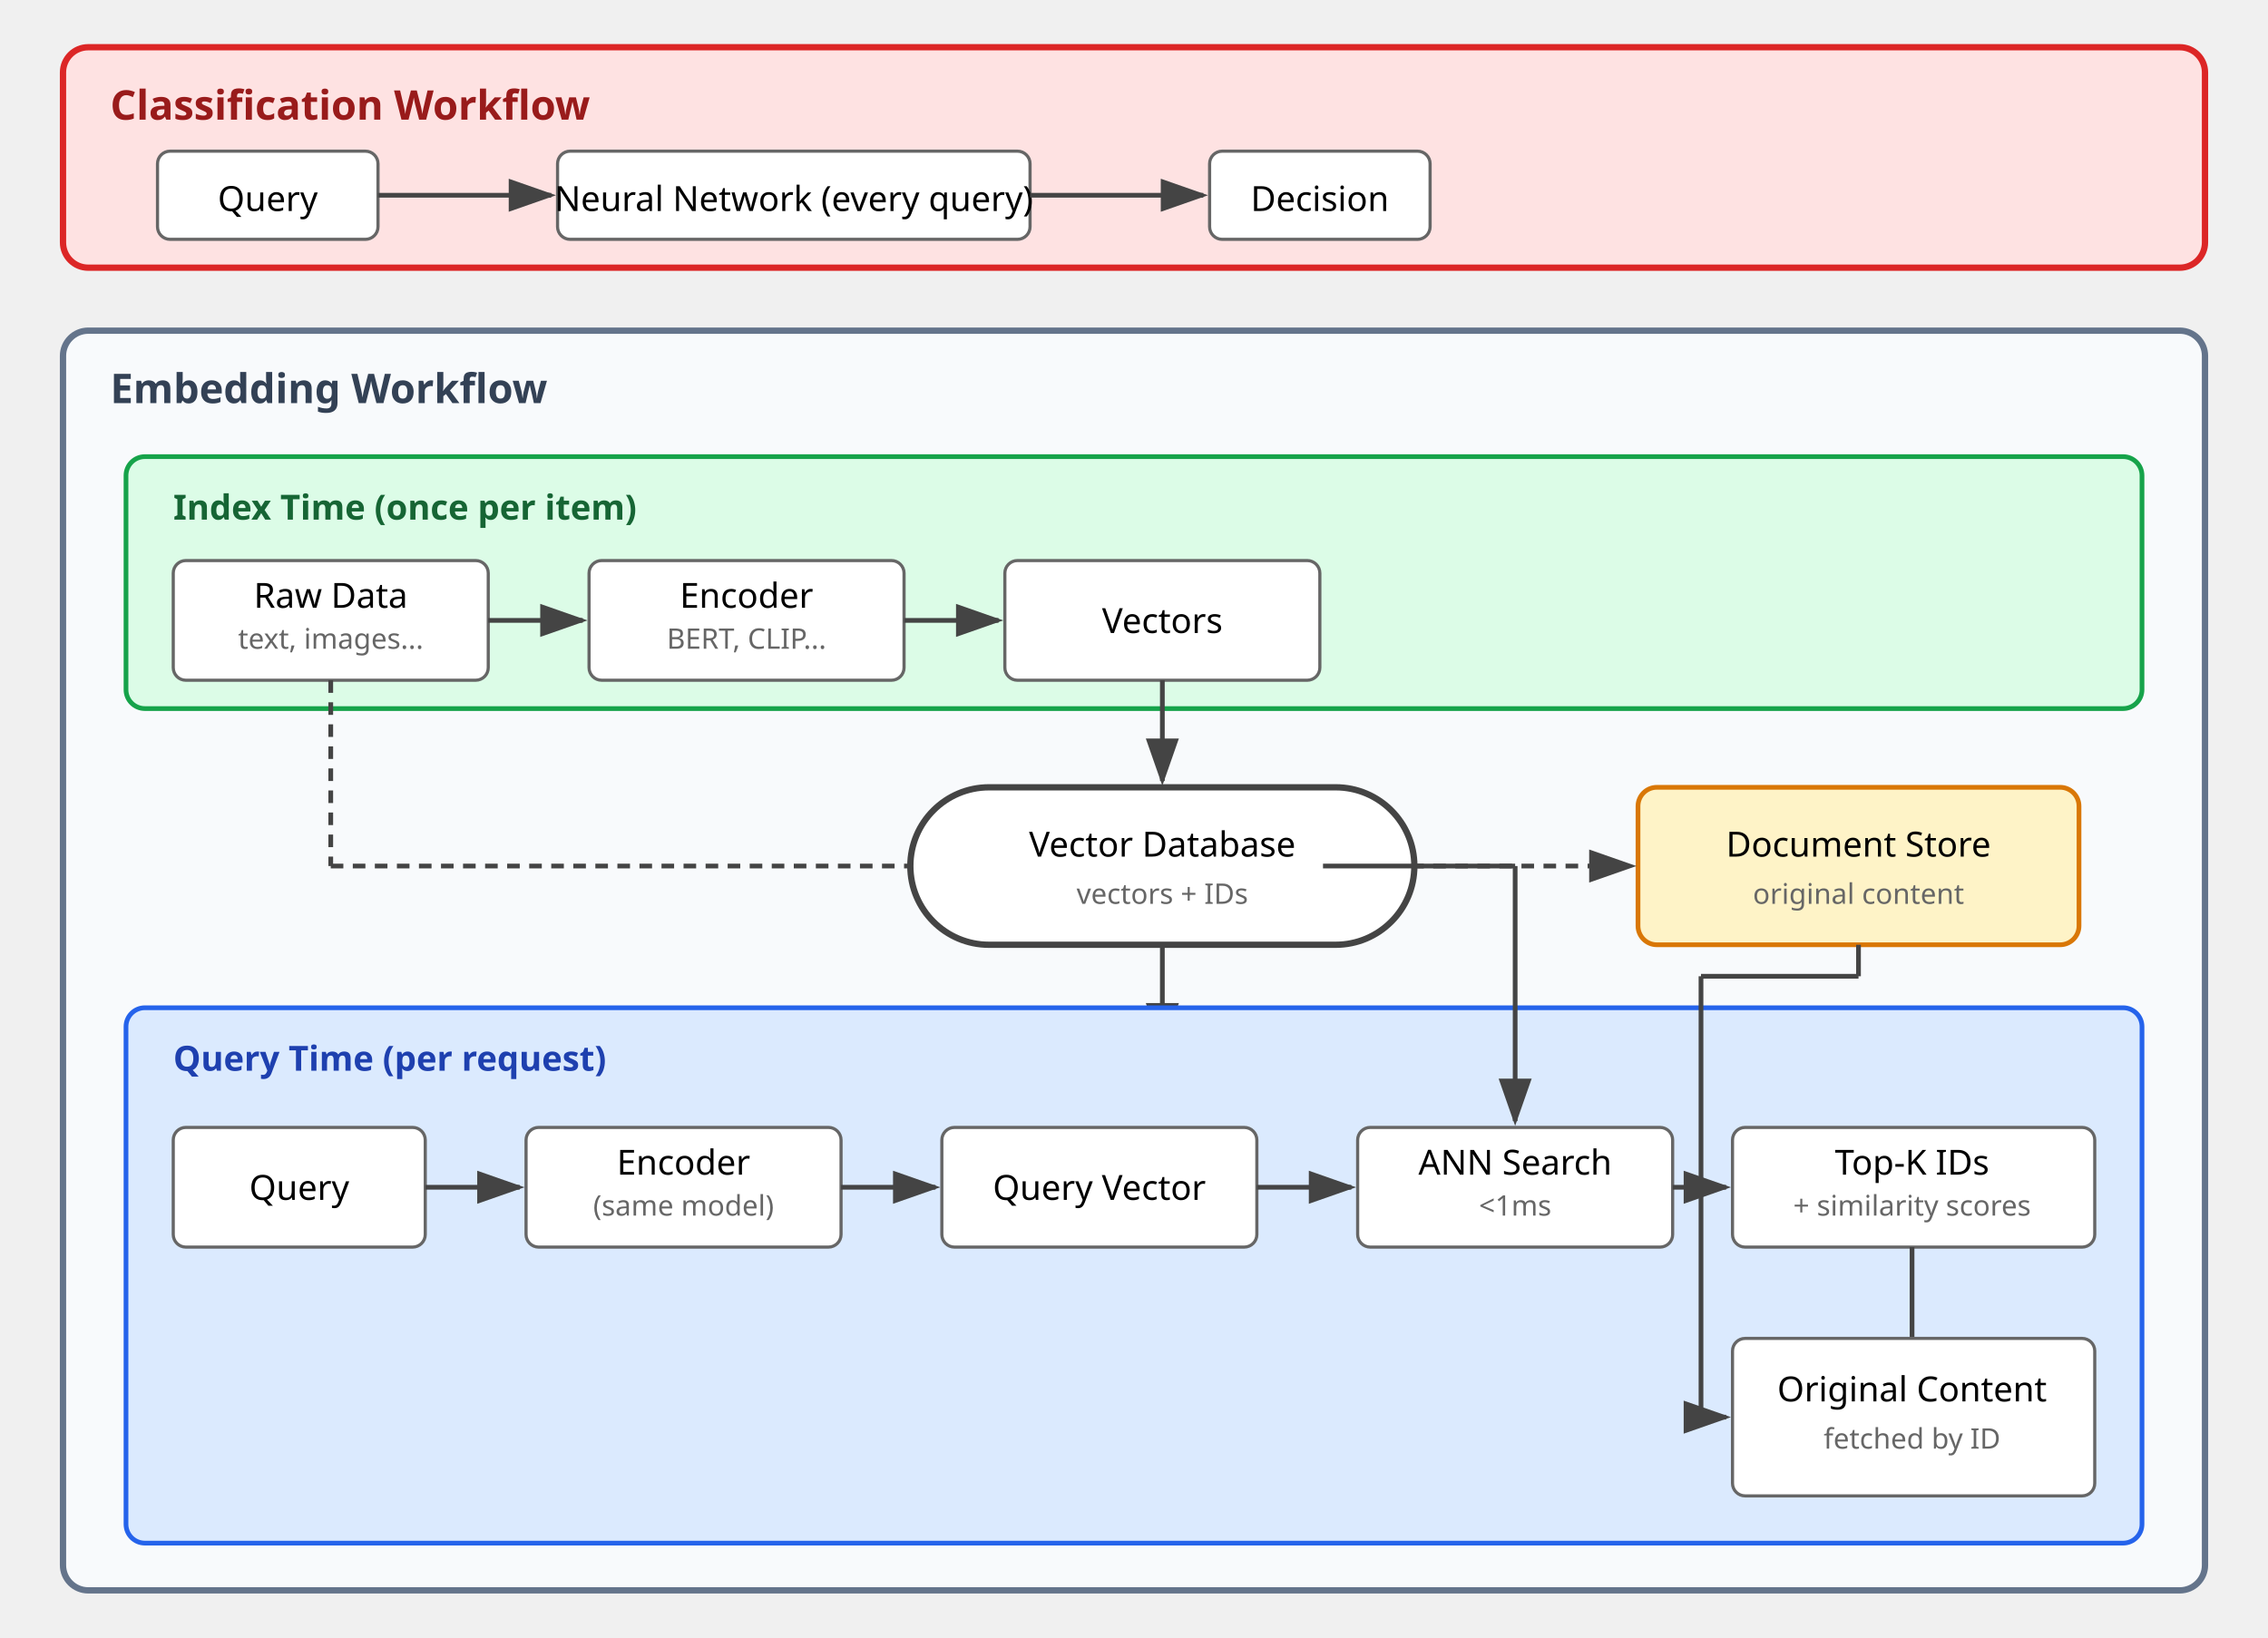
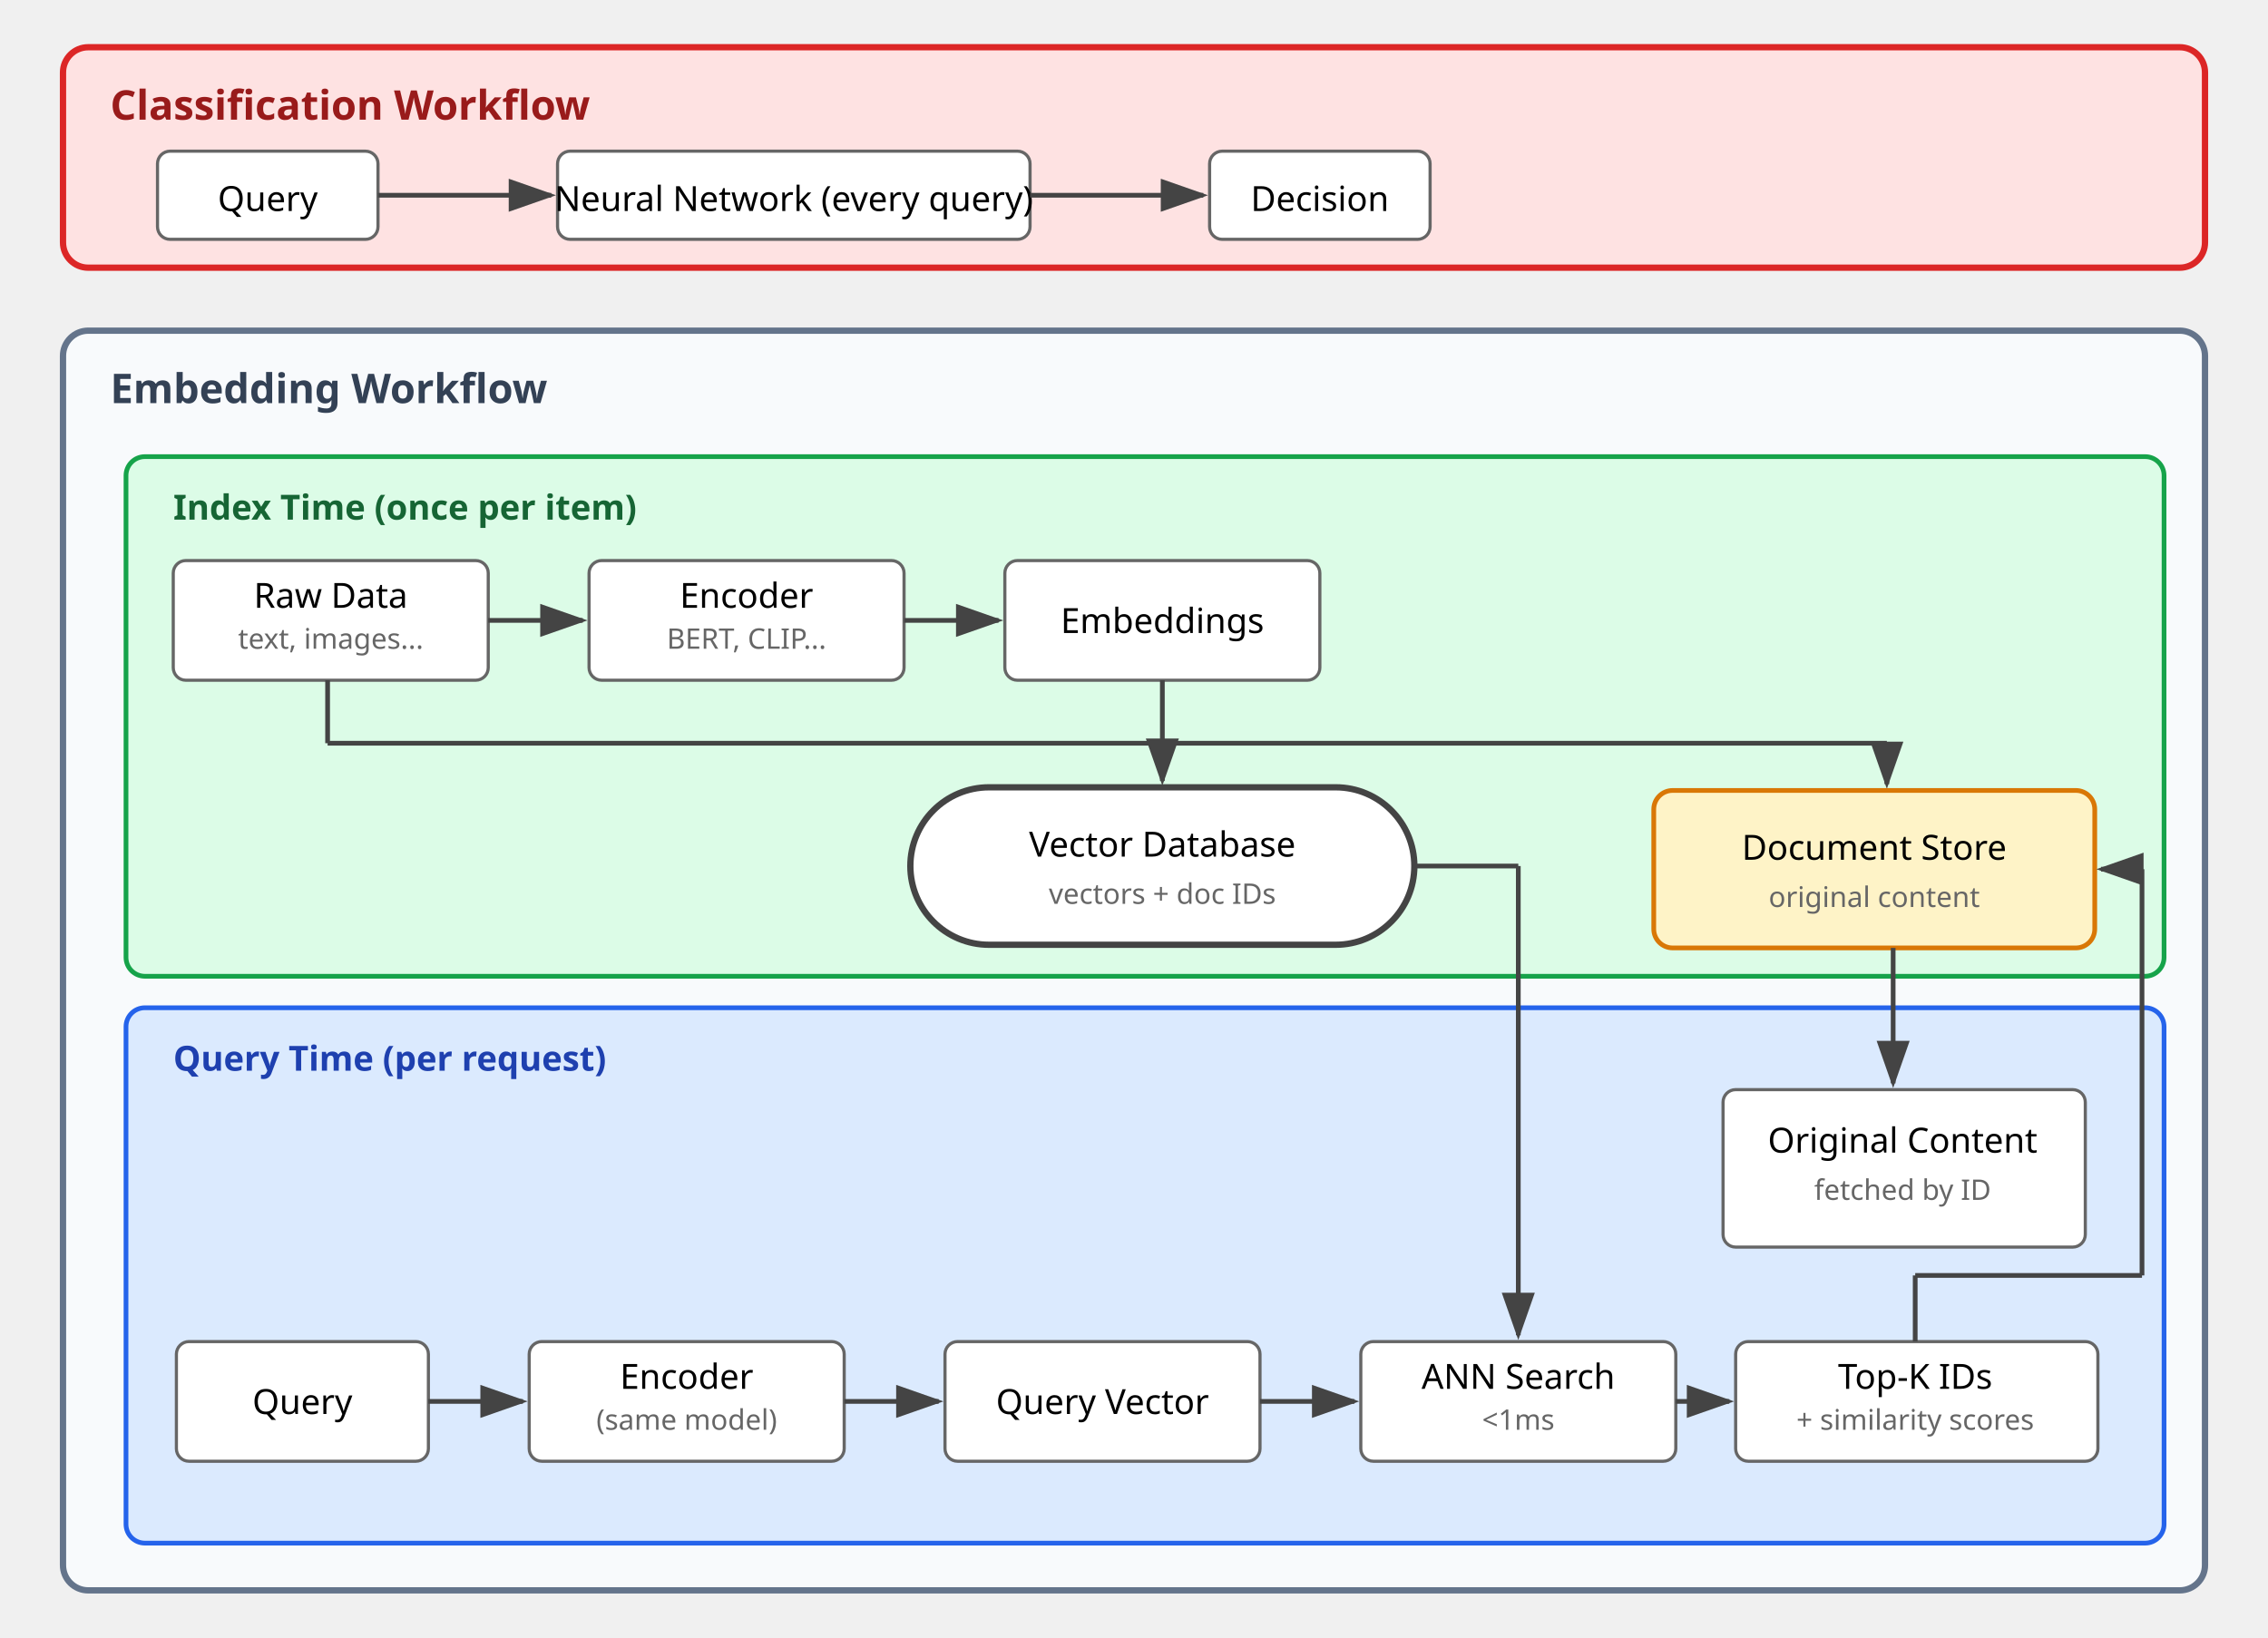
<svg xmlns="http://www.w3.org/2000/svg" viewBox="0 0 720 520">
  <defs>
    <marker id="arrow" markerWidth="10" markerHeight="7" refX="9" refY="3.5" orient="auto">
      <polygon points="0 0, 10 3.5, 0 7" fill="#444" />
    </marker>
  </defs>
  <rect x="20" y="15" width="680" height="70" rx="8" fill="#fee2e2" stroke="#dc2626" stroke-width="2" />
  <text x="35" y="38" font-family="system-ui, sans-serif" font-size="13" font-weight="600" fill="#991b1b">Classification Workflow</text>
  <rect x="50" y="48" width="70" height="28" rx="4" fill="#fff" stroke="#666" />
  <text x="85" y="67" font-family="system-ui, sans-serif" font-size="11" text-anchor="middle">Query</text>
  <line x1="120" y1="62" x2="175" y2="62" stroke="#444" stroke-width="1.5" marker-end="url(#arrow)" />
  <rect x="177" y="48" width="150" height="28" rx="4" fill="#fff" stroke="#666" />
  <text x="252" y="67" font-family="system-ui, sans-serif" font-size="11" text-anchor="middle">Neural Network (every query)</text>
  <line x1="327" y1="62" x2="382" y2="62" stroke="#444" stroke-width="1.5" marker-end="url(#arrow)" />
  <rect x="384" y="48" width="70" height="28" rx="4" fill="#fff" stroke="#666" />
  <text x="419" y="67" font-family="system-ui, sans-serif" font-size="11" text-anchor="middle">Decision</text>
  <rect x="20" y="105" width="680" height="400" rx="8" fill="#f8fafc" stroke="#64748b" stroke-width="2" />
  <text x="35" y="128" font-family="system-ui, sans-serif" font-size="13" font-weight="600" fill="#334155">Embedding Workflow</text>
-   <rect x="40" y="145" width="640" height="80" rx="6" fill="#dcfce7" stroke="#16a34a" stroke-width="1.5" />
+   <rect x="40" y="145" width="647" height="165" rx="6" fill="#dcfce7" stroke="#16a34a" stroke-width="1.5" />
  <text x="55" y="165" font-family="system-ui, sans-serif" font-size="11" font-weight="600" fill="#166534">Index Time (once per item)</text>
  <rect x="55" y="178" width="100" height="38" rx="4" fill="#fff" stroke="#666" />
  <text x="105" y="193" font-family="system-ui, sans-serif" font-size="11" text-anchor="middle">Raw Data</text>
  <text x="105" y="206" font-family="system-ui, sans-serif" font-size="9" text-anchor="middle" fill="#666">text, images...</text>
  <line x1="155" y1="197" x2="185" y2="197" stroke="#444" stroke-width="1.5" marker-end="url(#arrow)" />
  <rect x="187" y="178" width="100" height="38" rx="4" fill="#fff" stroke="#666" />
  <text x="237" y="193" font-family="system-ui, sans-serif" font-size="11" text-anchor="middle">Encoder</text>
  <text x="237" y="206" font-family="system-ui, sans-serif" font-size="9" text-anchor="middle" fill="#666">BERT, CLIP...</text>
  <line x1="287" y1="197" x2="317" y2="197" stroke="#444" stroke-width="1.5" marker-end="url(#arrow)" />
  <rect x="319" y="178" width="100" height="38" rx="4" fill="#fff" stroke="#666" />
-   <text x="369" y="201" font-family="system-ui, sans-serif" font-size="11" text-anchor="middle">Vectors</text>
+   <text x="369" y="201" font-family="system-ui, sans-serif" font-size="11" text-anchor="middle">Embeddings</text>
  <line x1="369" y1="216" x2="369" y2="248" stroke="#444" stroke-width="1.5" marker-end="url(#arrow)" />
-   <rect x="520" y="250" width="140" height="50" rx="6" fill="#fef3c7" stroke="#d97706" stroke-width="1.5" />
-   <text x="590" y="272" font-family="system-ui, sans-serif" font-size="11" text-anchor="middle" font-weight="500">Document Store</text>
-   <text x="590" y="287" font-family="system-ui, sans-serif" font-size="9" text-anchor="middle" fill="#666">original content</text>
-   <line x1="105" y1="216" x2="105" y2="275" stroke="#444" stroke-width="1.5" stroke-dasharray="4,3" />
-   <line x1="105" y1="275" x2="518" y2="275" stroke="#444" stroke-width="1.5" stroke-dasharray="4,3" marker-end="url(#arrow)" />
+   <line x1="104" y1="216" x2="104" y2="236" stroke="#444" stroke-width="1.5" />
+   <line x1="104" y1="236" x2="599" y2="236" stroke="#444" stroke-width="1.5" />
+   <line x1="599" y1="236" x2="599" y2="249" stroke="#444" stroke-width="1.5" marker-end="url(#arrow)" />
  <rect x="289" y="250" width="160" height="50" rx="25" fill="#fff" stroke="#444" stroke-width="2" />
  <text x="369" y="272" font-family="system-ui, sans-serif" font-size="11" text-anchor="middle" font-weight="500">Vector Database</text>
-   <text x="369" y="287" font-family="system-ui, sans-serif" font-size="9" text-anchor="middle" fill="#666">vectors + IDs</text>
-   <line x1="369" y1="300" x2="369" y2="332" stroke="#444" stroke-width="1.5" marker-end="url(#arrow)" />
-   <rect x="40" y="320" width="640" height="170" rx="6" fill="#dbeafe" stroke="#2563eb" stroke-width="1.5" />
+   <text x="369" y="287" font-family="system-ui, sans-serif" font-size="9" text-anchor="middle" fill="#666">vectors + doc IDs</text>
+   <rect x="525" y="251" width="140" height="50" rx="6" fill="#fef3c7" stroke="#d97706" stroke-width="1.5" />
+   <text x="595" y="273" font-family="system-ui, sans-serif" font-size="11" text-anchor="middle" font-weight="500">Document Store</text>
+   <text x="595" y="288" font-family="system-ui, sans-serif" font-size="9" text-anchor="middle" fill="#666">original content</text>
+   <rect x="40" y="320" width="647" height="170" rx="6" fill="#dbeafe" stroke="#2563eb" stroke-width="1.5" />
  <text x="55" y="340" font-family="system-ui, sans-serif" font-size="11" font-weight="600" fill="#1e40af">Query Time (per request)</text>
-   <rect x="55" y="358" width="80" height="38" rx="4" fill="#fff" stroke="#666" />
-   <text x="95" y="381" font-family="system-ui, sans-serif" font-size="11" text-anchor="middle">Query</text>
-   <line x1="135" y1="377" x2="165" y2="377" stroke="#444" stroke-width="1.5" marker-end="url(#arrow)" />
-   <rect x="167" y="358" width="100" height="38" rx="4" fill="#fff" stroke="#666" />
-   <text x="217" y="373" font-family="system-ui, sans-serif" font-size="11" text-anchor="middle">Encoder</text>
-   <text x="217" y="386" font-family="system-ui, sans-serif" font-size="9" text-anchor="middle" fill="#666">(same model)</text>
-   <line x1="267" y1="377" x2="297" y2="377" stroke="#444" stroke-width="1.5" marker-end="url(#arrow)" />
-   <rect x="299" y="358" width="100" height="38" rx="4" fill="#fff" stroke="#666" />
-   <text x="349" y="381" font-family="system-ui, sans-serif" font-size="11" text-anchor="middle">Query Vector</text>
-   <line x1="399" y1="377" x2="429" y2="377" stroke="#444" stroke-width="1.5" marker-end="url(#arrow)" />
-   <rect x="431" y="358" width="100" height="38" rx="4" fill="#fff" stroke="#666" />
-   <text x="481" y="373" font-family="system-ui, sans-serif" font-size="11" text-anchor="middle">ANN Search</text>
-   <text x="481" y="386" font-family="system-ui, sans-serif" font-size="9" text-anchor="middle" fill="#666">&lt;1ms</text>
-   <line x1="531" y1="377" x2="548" y2="377" stroke="#444" stroke-width="1.5" marker-end="url(#arrow)" />
-   <rect x="550" y="358" width="115" height="38" rx="4" fill="#fff" stroke="#666" />
-   <text x="607" y="373" font-family="system-ui, sans-serif" font-size="11" text-anchor="middle">Top-K IDs</text>
-   <text x="607" y="386" font-family="system-ui, sans-serif" font-size="9" text-anchor="middle" fill="#666">+ similarity scores</text>
-   <line x1="607" y1="396" x2="607" y2="425" stroke="#444" stroke-width="1.5" />
-   <line x1="607" y1="425" x2="607" y2="455" stroke="#444" stroke-width="1.5" marker-end="url(#arrow)" />
-   <rect x="550" y="425" width="115" height="50" rx="4" fill="#fff" stroke="#666" />
-   <text x="607" y="445" font-family="system-ui, sans-serif" font-size="11" text-anchor="middle">Original Content</text>
-   <text x="607" y="460" font-family="system-ui, sans-serif" font-size="9" text-anchor="middle" fill="#666">fetched by ID</text>
-   <line x1="420" y1="275" x2="481" y2="275" stroke="#444" stroke-width="1.5" />
-   <line x1="481" y1="275" x2="481" y2="356" stroke="#444" stroke-width="1.5" marker-end="url(#arrow)" />
-   <line x1="590" y1="300" x2="590" y2="310" stroke="#444" stroke-width="1.5" />
-   <line x1="590" y1="310" x2="540" y2="310" stroke="#444" stroke-width="1.5" />
-   <line x1="540" y1="310" x2="540" y2="450" stroke="#444" stroke-width="1.5" />
-   <line x1="540" y1="450" x2="548" y2="450" stroke="#444" stroke-width="1.5" marker-end="url(#arrow)" />
+   <rect x="547" y="346" width="115" height="50" rx="4" fill="#fff" stroke="#666" />
+   <text x="604" y="366" font-family="system-ui, sans-serif" font-size="11" text-anchor="middle">Original Content</text>
+   <text x="604" y="381" font-family="system-ui, sans-serif" font-size="9" text-anchor="middle" fill="#666">fetched by ID</text>
+   <rect x="56" y="426" width="80" height="38" rx="4" fill="#fff" stroke="#666" />
+   <text x="96" y="449" font-family="system-ui, sans-serif" font-size="11" text-anchor="middle">Query</text>
+   <line x1="136" y1="445" x2="166" y2="445" stroke="#444" stroke-width="1.5" marker-end="url(#arrow)" />
+   <rect x="168" y="426" width="100" height="38" rx="4" fill="#fff" stroke="#666" />
+   <text x="218" y="441" font-family="system-ui, sans-serif" font-size="11" text-anchor="middle">Encoder</text>
+   <text x="218" y="454" font-family="system-ui, sans-serif" font-size="9" text-anchor="middle" fill="#666">(same model)</text>
+   <line x1="268" y1="445" x2="298" y2="445" stroke="#444" stroke-width="1.5" marker-end="url(#arrow)" />
+   <rect x="300" y="426" width="100" height="38" rx="4" fill="#fff" stroke="#666" />
+   <text x="350" y="449" font-family="system-ui, sans-serif" font-size="11" text-anchor="middle">Query Vector</text>
+   <line x1="400" y1="445" x2="430" y2="445" stroke="#444" stroke-width="1.5" marker-end="url(#arrow)" />
+   <rect x="432" y="426" width="100" height="38" rx="4" fill="#fff" stroke="#666" />
+   <text x="482" y="441" font-family="system-ui, sans-serif" font-size="11" text-anchor="middle">ANN Search</text>
+   <text x="482" y="454" font-family="system-ui, sans-serif" font-size="9" text-anchor="middle" fill="#666">&lt;1ms</text>
+   <line x1="532" y1="445" x2="549" y2="445" stroke="#444" stroke-width="1.5" marker-end="url(#arrow)" />
+   <rect x="551" y="426" width="115" height="38" rx="4" fill="#fff" stroke="#666" />
+   <text x="608" y="441" font-family="system-ui, sans-serif" font-size="11" text-anchor="middle">Top-K IDs</text>
+   <text x="608" y="454" font-family="system-ui, sans-serif" font-size="9" text-anchor="middle" fill="#666">+ similarity scores</text>
+   <line x1="608" y1="426" x2="608" y2="405" stroke="#444" stroke-width="1.5" />
+   <line x1="608" y1="405" x2="680" y2="405" stroke="#444" stroke-width="1.5" />
+   <line x1="680" y1="405" x2="680" y2="276" stroke="#444" stroke-width="1.5" />
+   <line x1="680" y1="276" x2="667" y2="276" stroke="#444" stroke-width="1.5" marker-end="url(#arrow)" />
+   <line x1="601" y1="301" x2="601" y2="344" stroke="#444" stroke-width="1.5" marker-end="url(#arrow)" />
+   <line x1="449" y1="275" x2="482" y2="275" stroke="#444" stroke-width="1.5" />
+   <line x1="482" y1="275" x2="482" y2="424" stroke="#444" stroke-width="1.5" marker-end="url(#arrow)" />
</svg>
